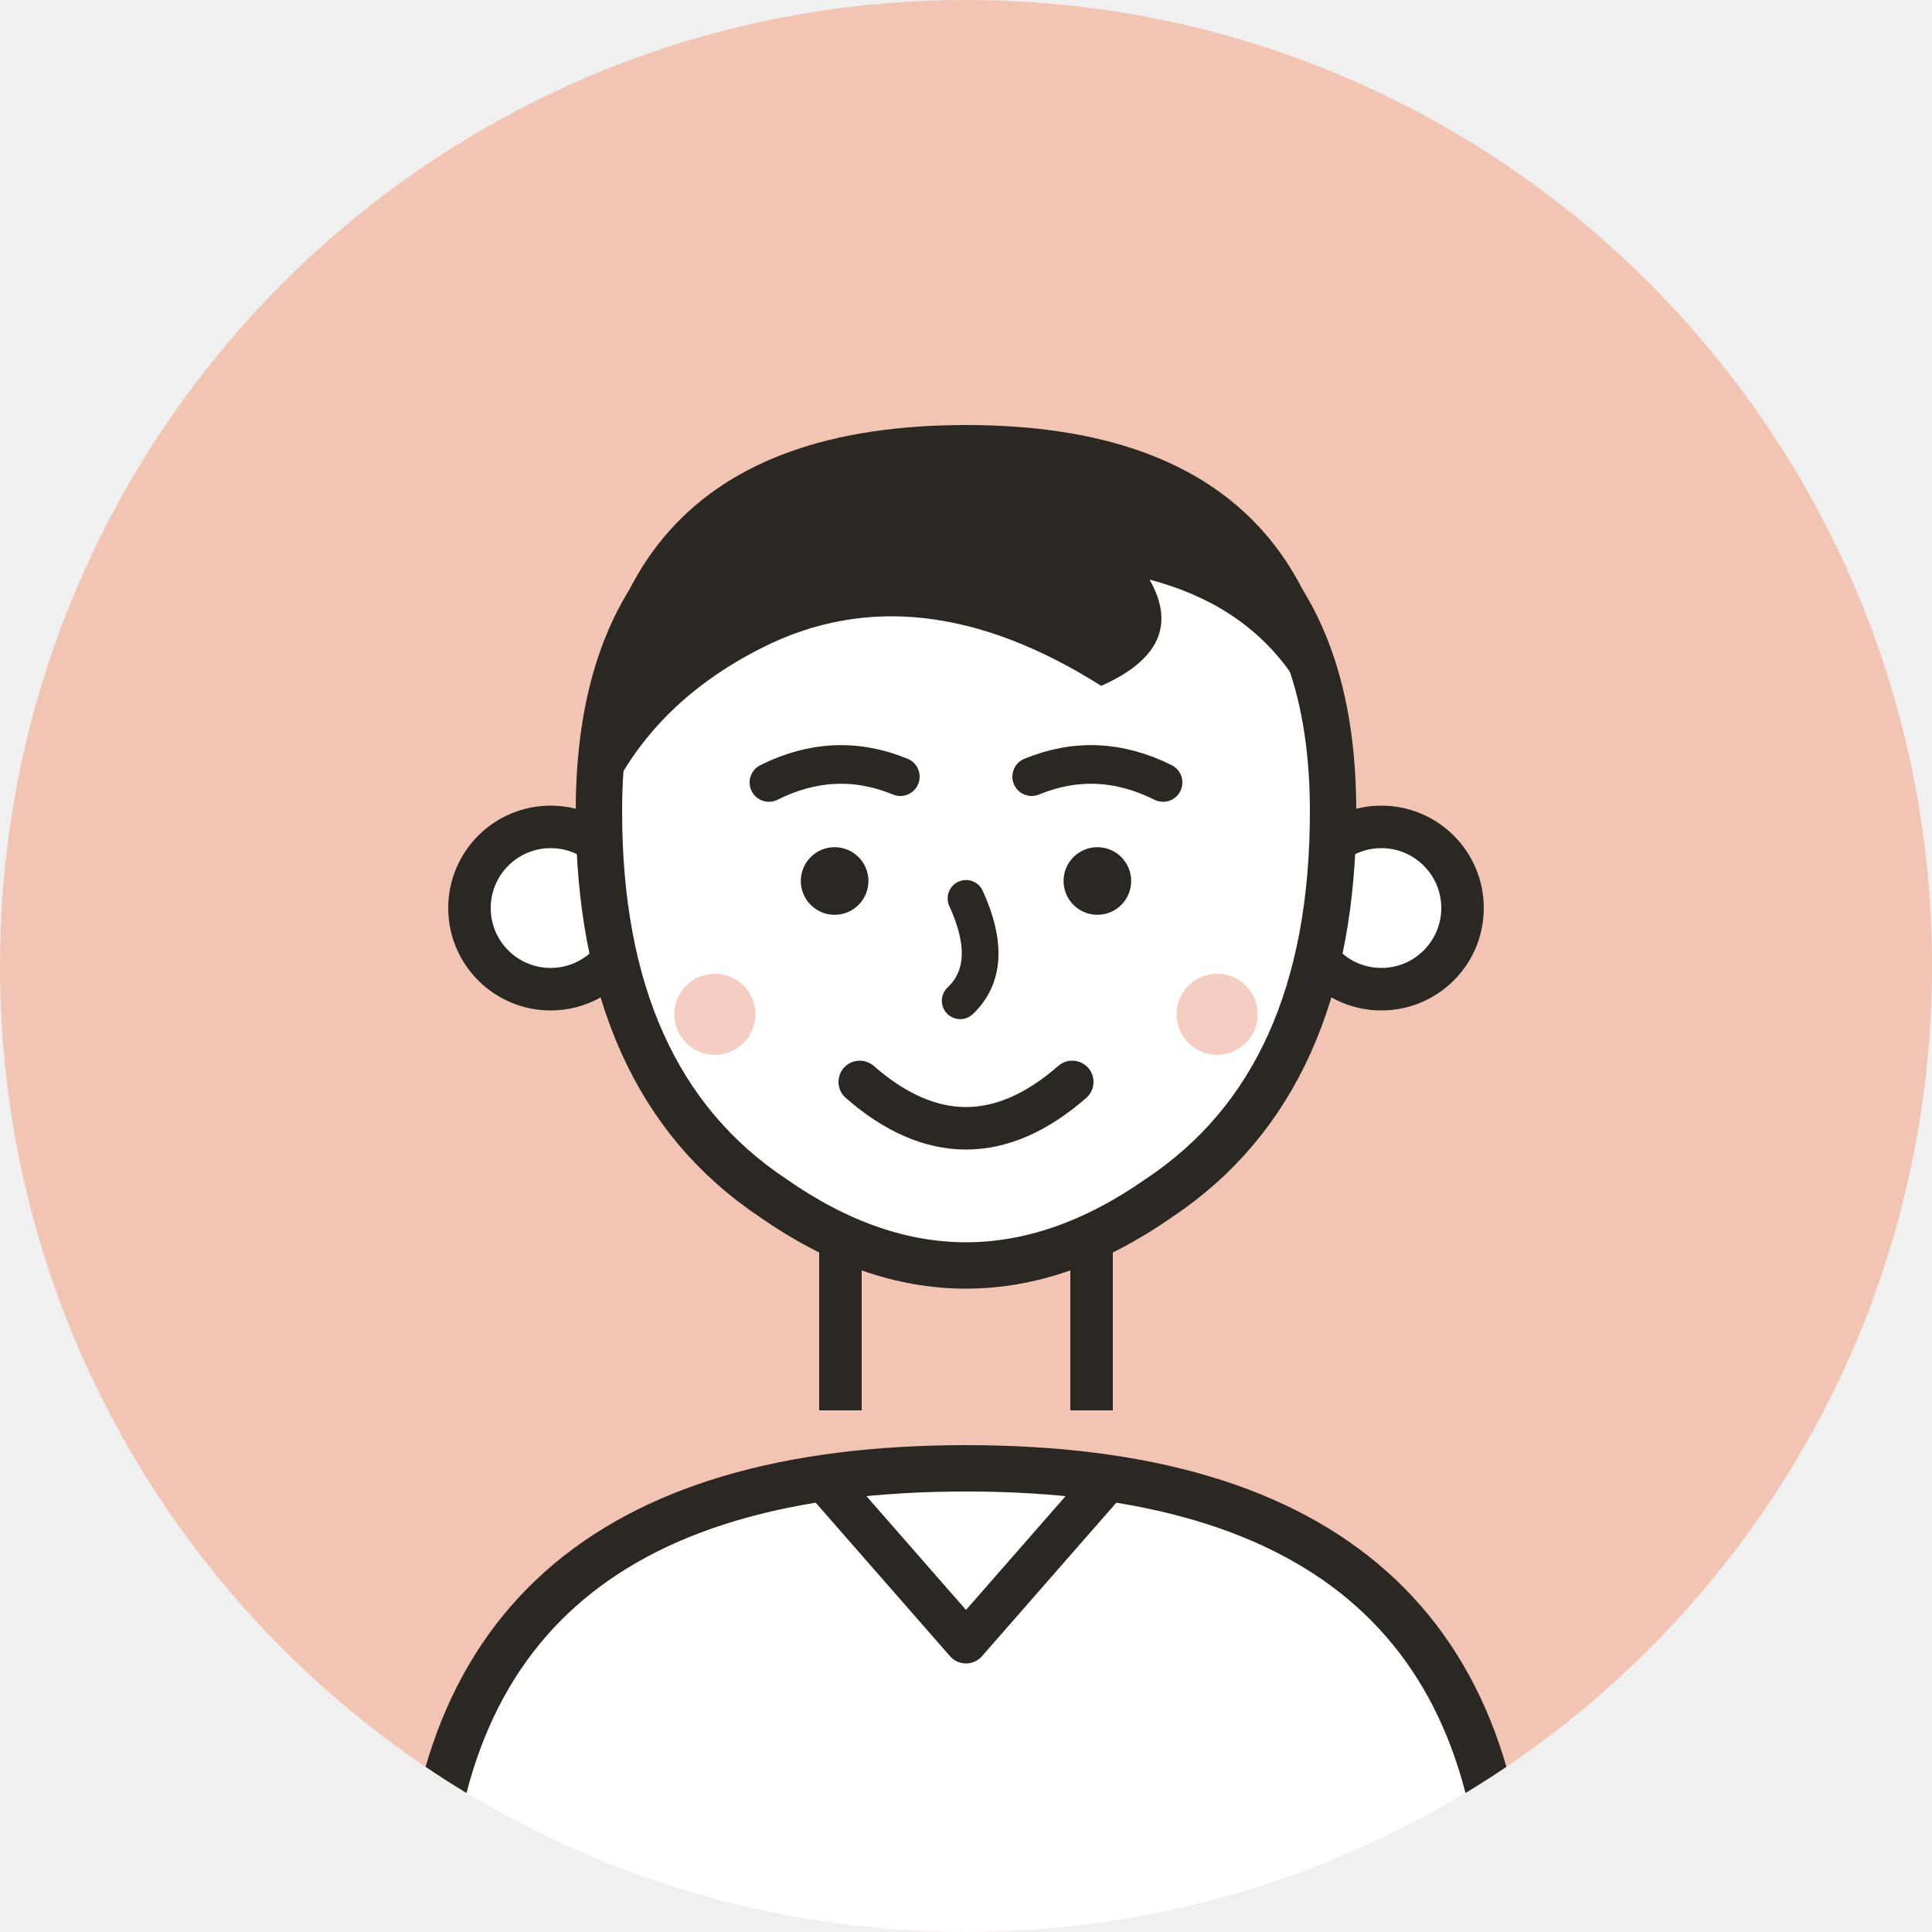
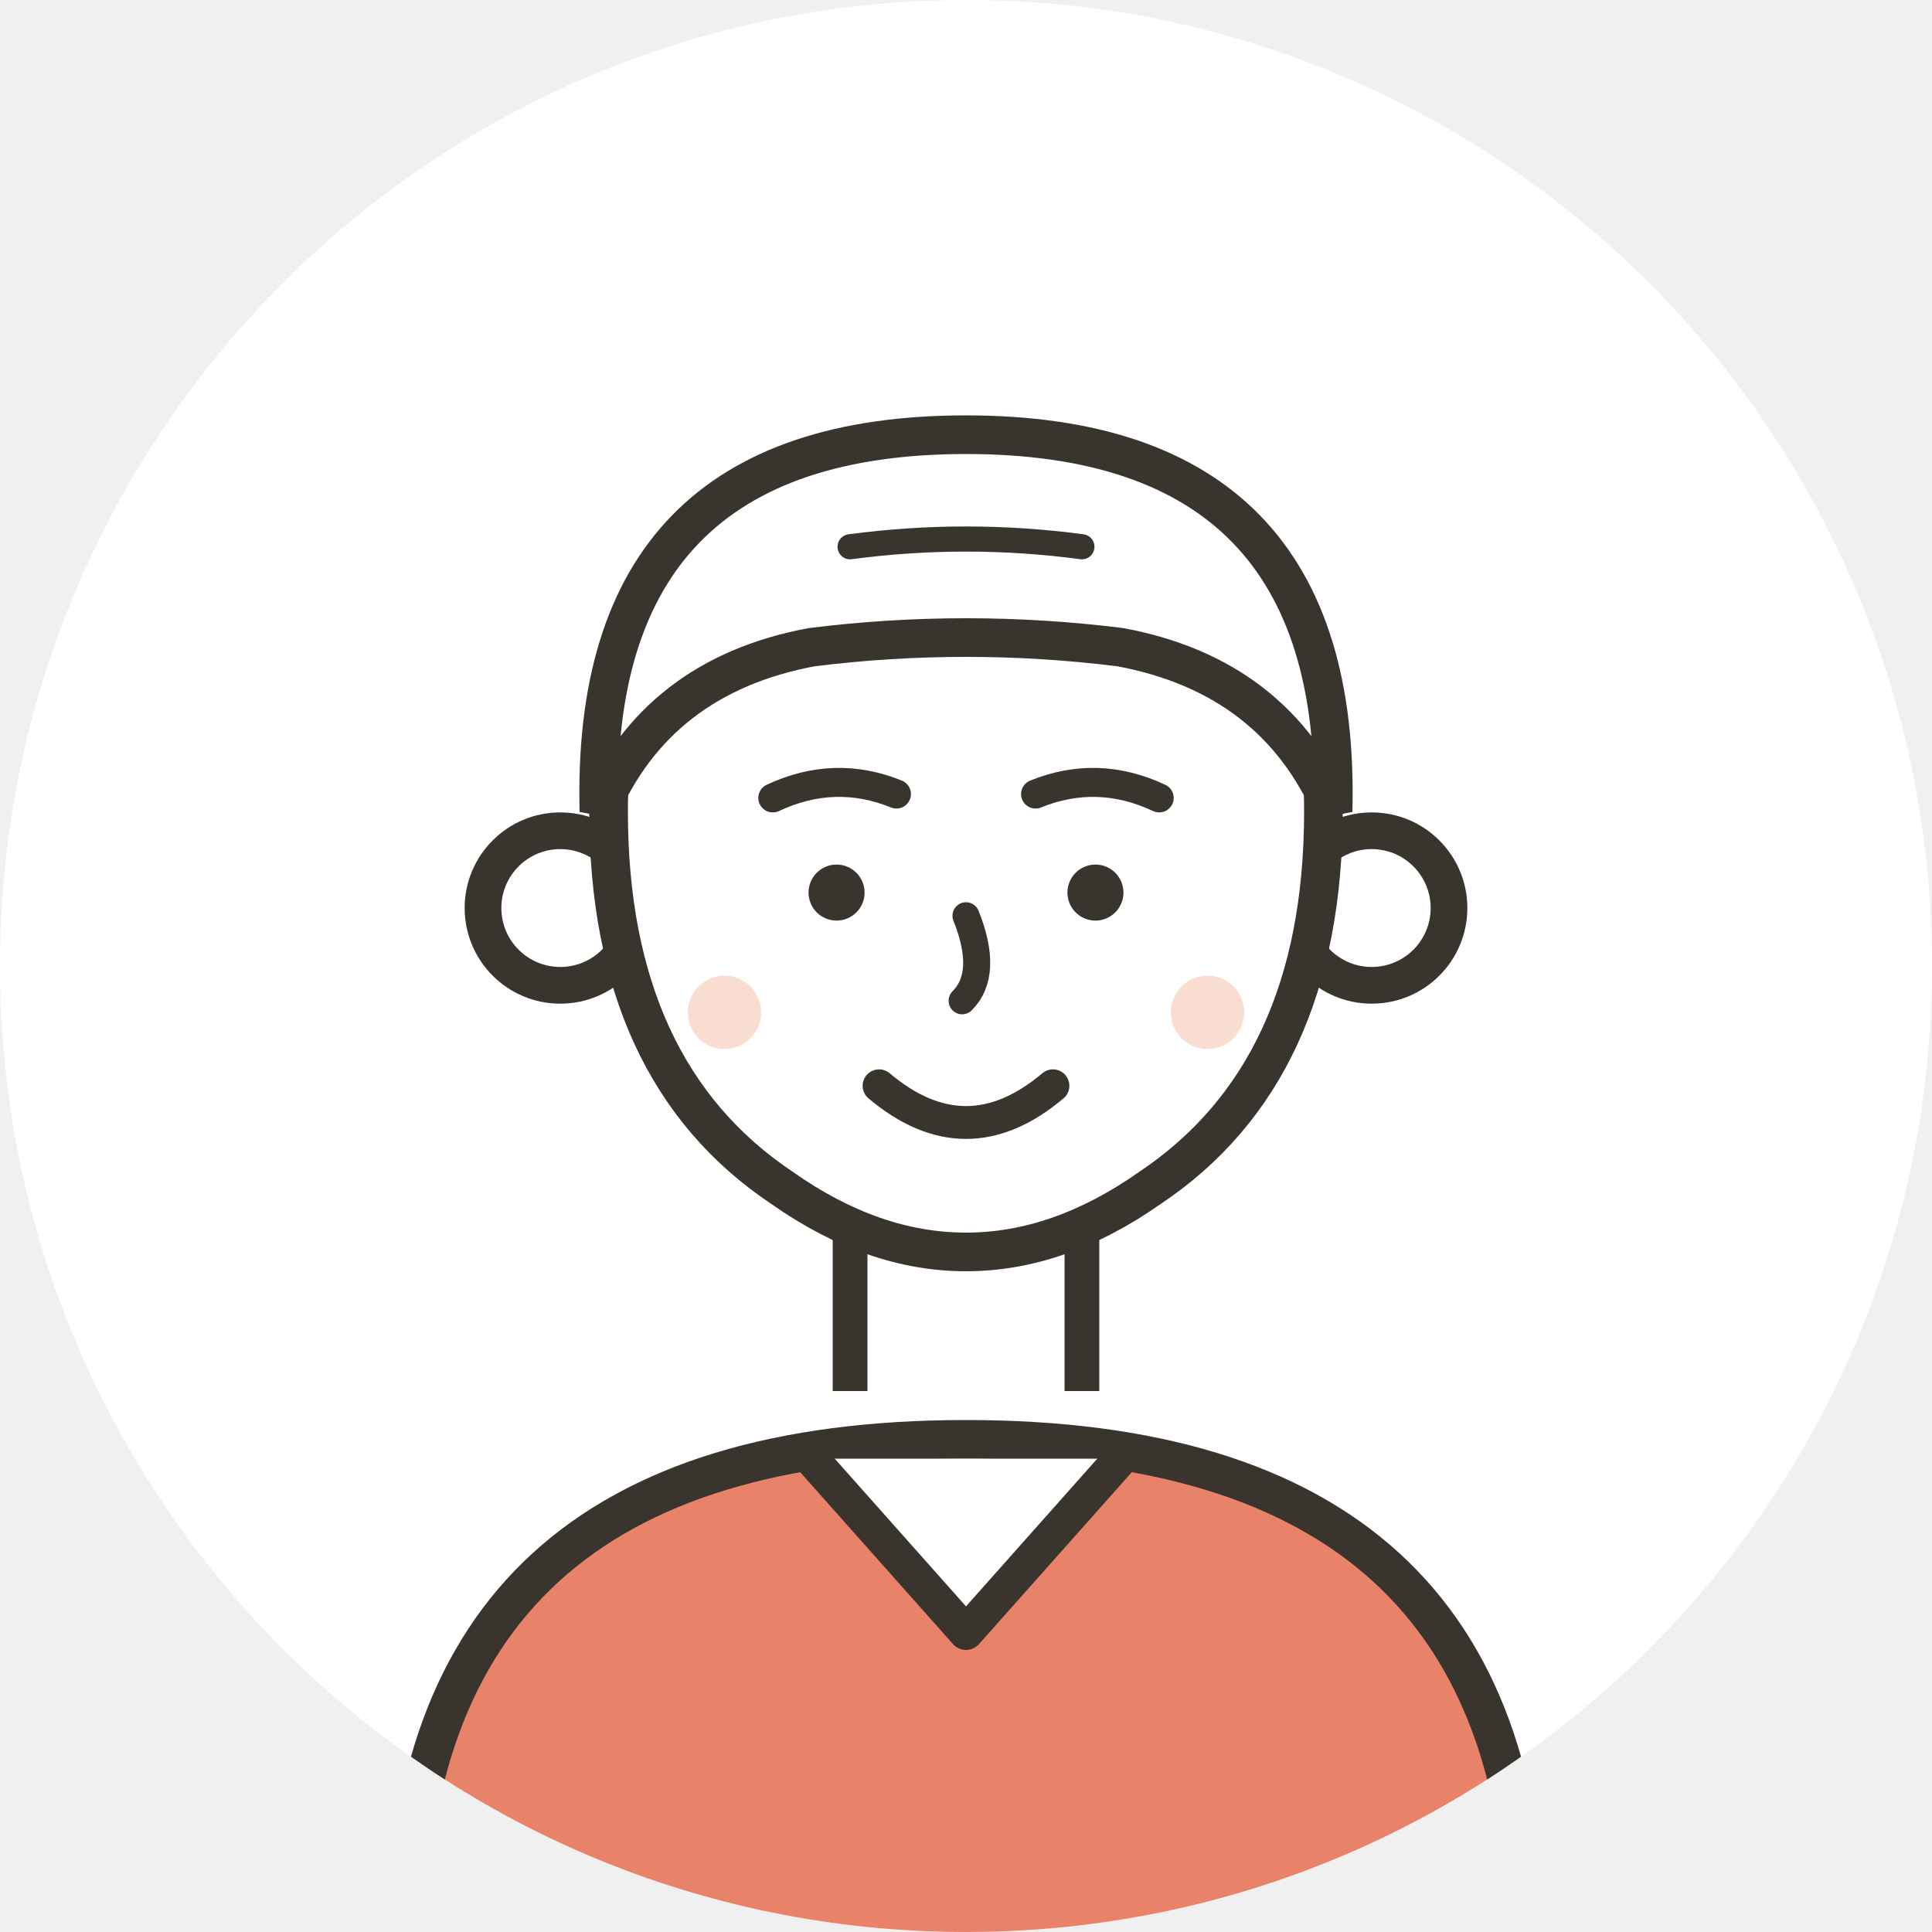
<svg xmlns="http://www.w3.org/2000/svg" viewBox="0 0 100 100">
-   <circle cx="50" cy="50" r="50" fill="#F2C4B3" />
+   <circle cx="50" cy="50" r="50" fill="#FFFFFF" />
  <defs>
    <clipPath id="c">
      <circle cx="50" cy="50" r="50" />
    </clipPath>
  </defs>
  <g clip-path="url(#c)">
-     <circle cx="28.5" cy="47" r="4.2" fill="#FFFFFF" stroke="#2B2723" stroke-width="2.2" />
-     <circle cx="71.5" cy="47" r="4.2" fill="#FFFFFF" stroke="#2B2723" stroke-width="2.2" />
-     <path d="M43.5 62 L43.5 73" stroke="#2B2723" stroke-width="2.2" />
-     <path d="M56.5 62 L56.5 73" stroke="#2B2723" stroke-width="2.2" />
-     <path d="M22 101 Q22 76 50 76 Q78 76 78 101" fill="#FFFFFF" stroke="#2B2723" stroke-width="2.4" />
-     <path d="M43 77 L50 85 L57 77" fill="none" stroke="#2B2723" stroke-width="2.2" stroke-linejoin="round" />
-     <path d="M31 42 Q31 24 50 24 Q69 24 69 42 Q69 56 60 62 Q55 65.5 50 65.5 Q45 65.5 40 62 Q31 56 31 42 Z" fill="#FFFFFF" stroke="#2B2723" stroke-width="2.4" />
-     <path d="M39.8 40.5 Q43.2 38.8 46.6 40.2" stroke="#2B2723" stroke-width="2" fill="none" stroke-linecap="round" />
-     <path d="M53.4 40.2 Q56.8 38.8 60.2 40.5" stroke="#2B2723" stroke-width="2" fill="none" stroke-linecap="round" />
-     <circle cx="43.2" cy="45.6" r="1.75" fill="#2B2723" />
-     <circle cx="56.8" cy="45.6" r="1.75" fill="#2B2723" />
-     <path d="M50 46.5 Q51.6 50 49.7 51.8" stroke="#2B2723" stroke-width="1.9" fill="none" stroke-linecap="round" />
-     <path d="M44.5 56 Q50 60.8 55.5 56" stroke="#2B2723" stroke-width="2.2" fill="none" stroke-linecap="round" />
-     <circle cx="37" cy="52.5" r="2.1" fill="#E8907A" opacity="0.45" />
-     <circle cx="63" cy="52.5" r="2.1" fill="#E8907A" opacity="0.45" />
-     <path d="M30.5 44 Q29 22 50 22 Q71 22 69.5 44 Q69 32.5 59.5 30 Q61.5 33.5 57 35.5 Q47.5 29.5 39.5 33.5 Q32.5 37 30.5 44 Z" fill="#2B2723" />
+     <path d="M21 101 Q21 74.5 50 74.5 Q79 74.5 79 101" fill="#E8836A" stroke="#3A342E" stroke-width="2" />
+     <path d="M42 75.5 L50 84.5 L58 75.5" fill="#FFFFFF" stroke="#3A342E" stroke-width="1.8" stroke-linejoin="round" />
+     <circle cx="29" cy="47" r="4" fill="#FFFFFF" stroke="#3A342E" stroke-width="1.9" />
+     <circle cx="71" cy="47" r="4" fill="#FFFFFF" stroke="#3A342E" stroke-width="1.9" />
+     <path d="M44 62 L44 72" stroke="#3A342E" stroke-width="1.8" />
+     <path d="M56 62 L56 72" stroke="#3A342E" stroke-width="1.8" />
+     <path d="M31.5 42 Q31.5 24.5 50 24.5 Q68.5 24.5 68.5 42 Q68.5 55.5 59.5 61.5 Q54.8 64.8 50 64.8 Q45.2 64.8 40.5 61.5 Q31.5 55.5 31.5 42 Z" fill="#FFFFFF" stroke="#3A342E" stroke-width="2" />
+     <path d="M40 41.3 Q43.2 39.8 46.4 41.1" stroke="#3A342E" stroke-width="1.5" fill="none" stroke-linecap="round" />
+     <path d="M53.6 41.1 Q56.8 39.8 60 41.3" stroke="#3A342E" stroke-width="1.5" fill="none" stroke-linecap="round" />
+     <circle cx="43.3" cy="46.2" r="1.45" fill="#3A342E" />
+     <circle cx="56.7" cy="46.2" r="1.45" fill="#3A342E" />
+     <path d="M50 47.4 Q51.2 50.4 49.8 51.8" stroke="#3A342E" stroke-width="1.4" fill="none" stroke-linecap="round" />
+     <path d="M45.5 56.2 Q50 60 54.5 56.2" stroke="#3A342E" stroke-width="1.7" fill="none" stroke-linecap="round" />
+     <circle cx="37.5" cy="52.4" r="1.9" fill="#F3A98C" opacity="0.4" />
+     <circle cx="62.5" cy="52.4" r="1.9" fill="#F3A98C" opacity="0.4" />
+     <path d="M31 42 Q30.5 22.5 50 22.5 Q69.5 22.5 69 42 Q66 35 58 33.5 Q50 32.5 42 33.5 Q34 35 31 42 Z" fill="#FFFFFF" stroke="#3A342E" stroke-width="2" />
+     <path d="M44 28.3 Q50 27.5 56 28.3" stroke="#3A342E" stroke-width="1.3" fill="none" stroke-linecap="round" />
  </g>
</svg>
